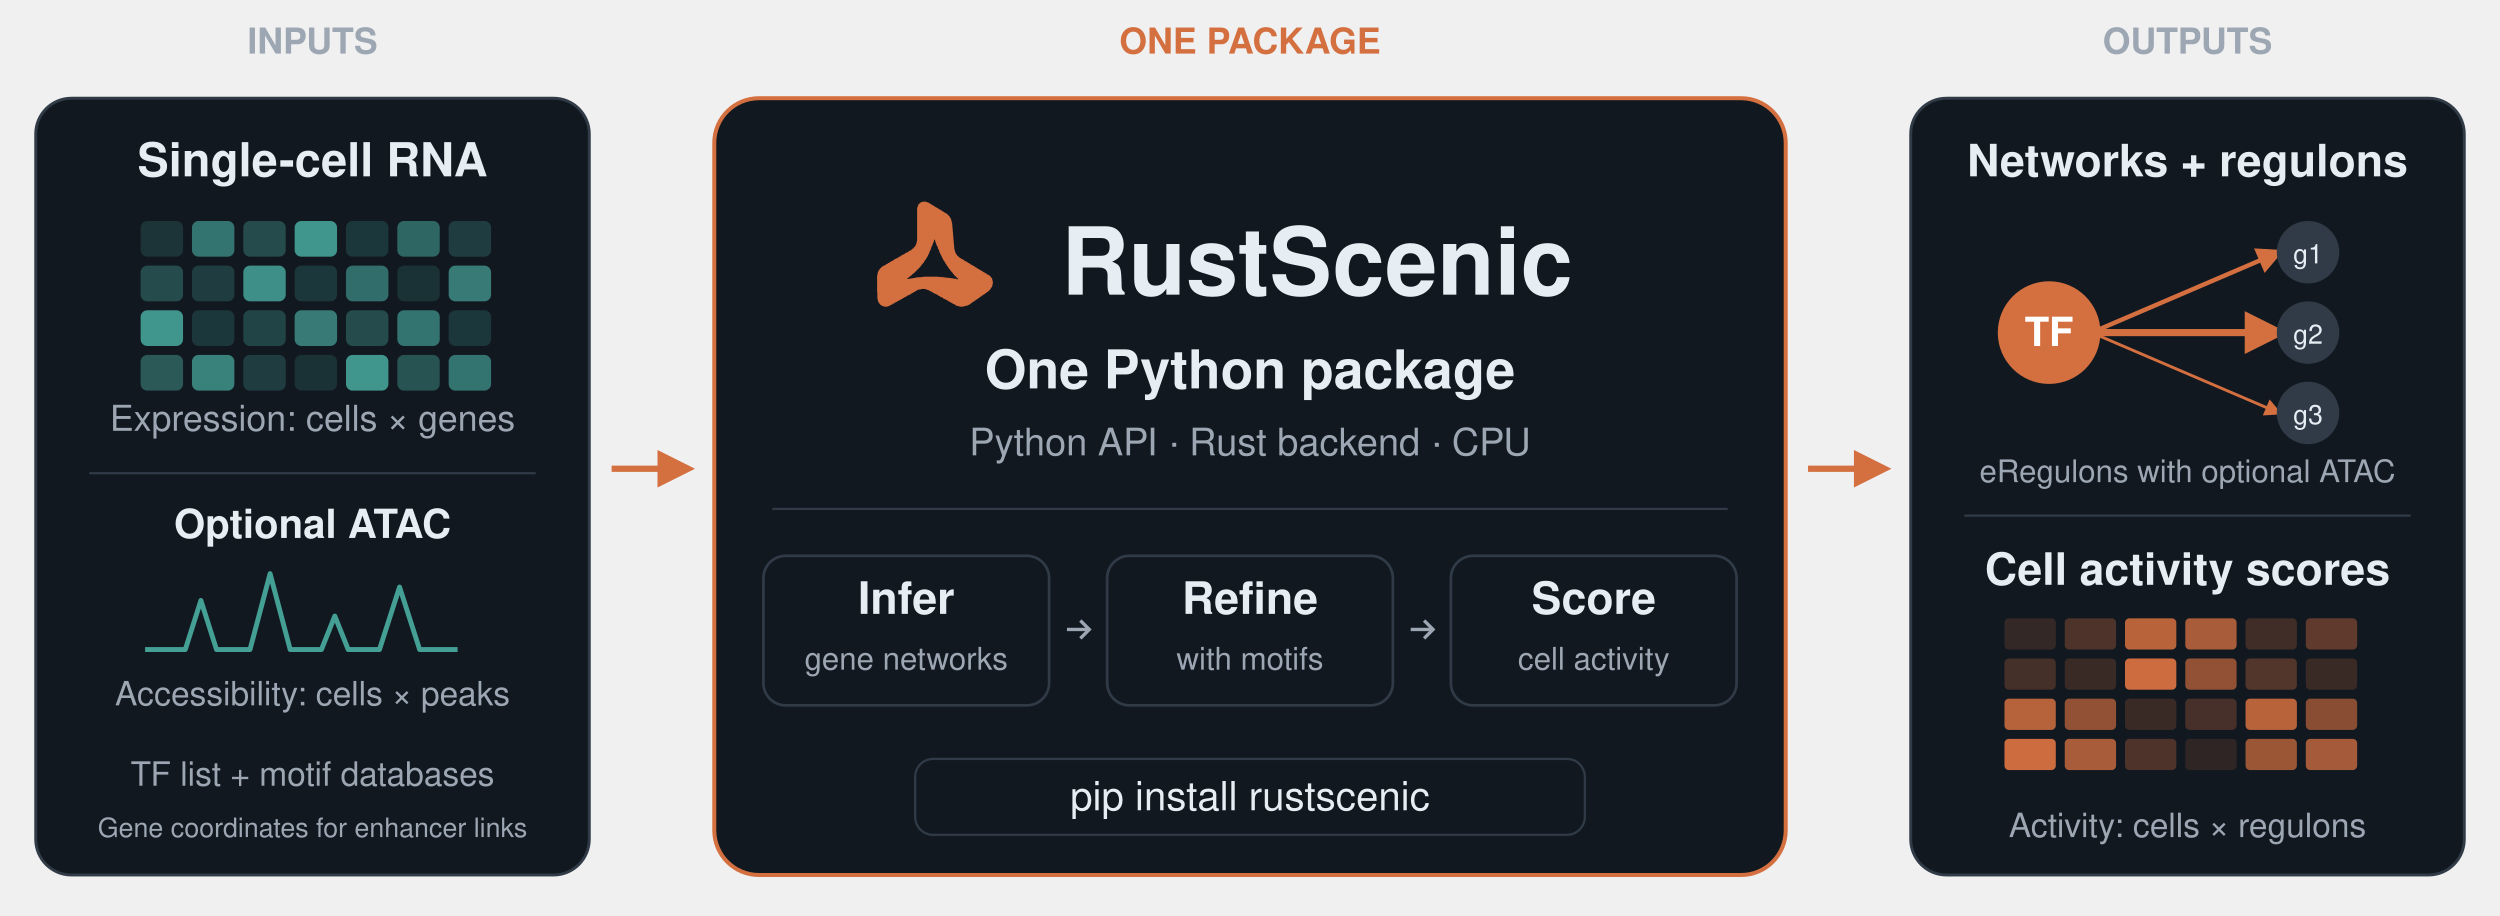
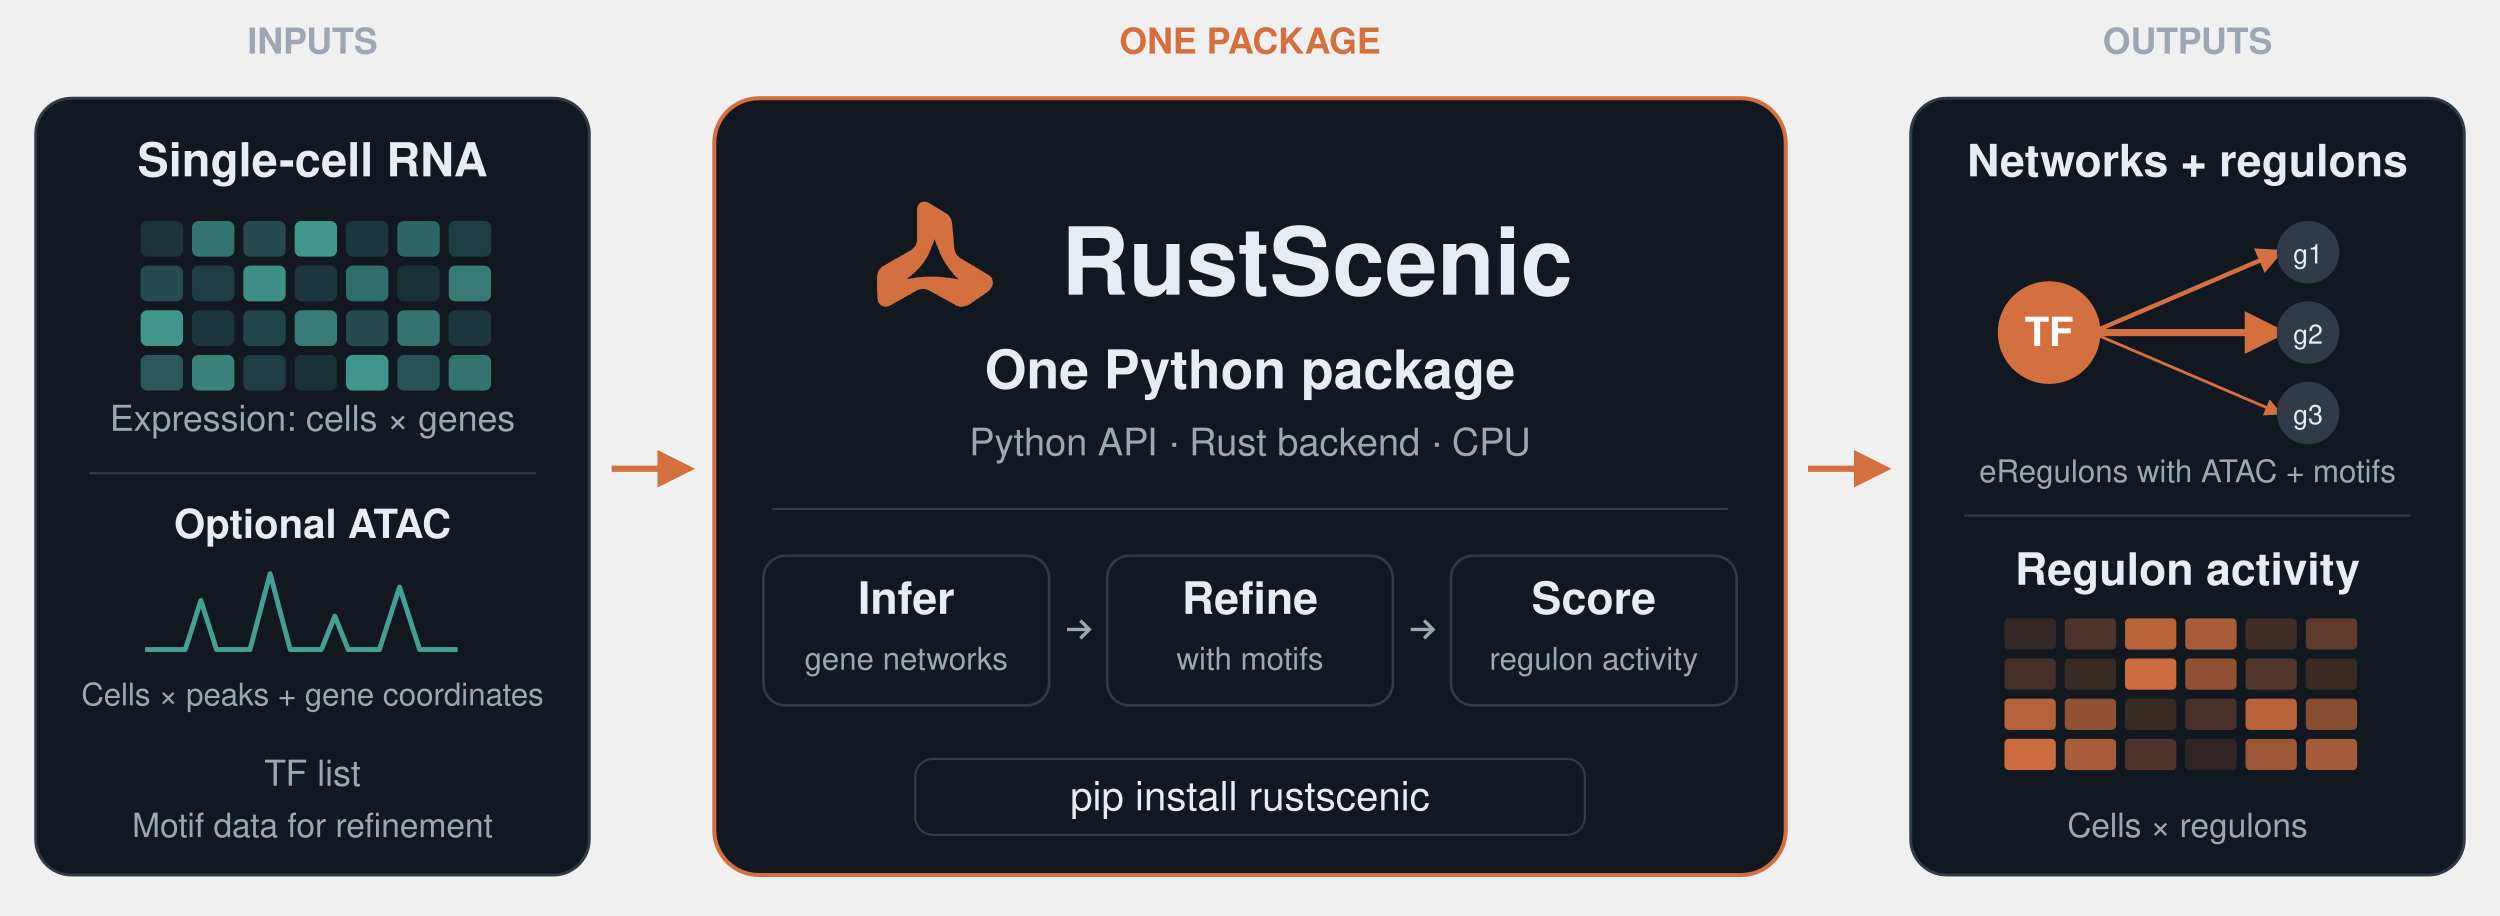
<svg xmlns="http://www.w3.org/2000/svg" width="1120" height="410" viewBox="0 0 1120 410" role="img" aria-labelledby="title desc">
  <defs>
    <marker id="arrow" viewBox="0 0 10 10" refX="8" refY="5" markerWidth="6" markerHeight="6" orient="auto-start-reverse">
      <path d="M 0 0 L 10 5 L 0 10 z" fill="#d46f40" />
    </marker>
  </defs>
  <style>
    text { font-family: -apple-system, BlinkMacSystemFont, 'Segoe UI', Helvetica, Arial, sans-serif; fill: #e6edf3; }
    .label { font-size: 21px; font-weight: 650; }
    .caption { font-size: 16px; fill: #9da7b3; }
    .small { font-size: 14px; fill: #9da7b3; }
    .panel { fill: #111820; stroke: #303b47; stroke-width: 1.3; }
  </style>
  <text x="140" y="24" class="small" text-anchor="middle" style="font-size:16px;font-weight:650;">INPUTS</text>
  <text x="560" y="24" class="small" text-anchor="middle" style="fill:#d46f40;font-size:16px;font-weight:650;">ONE PACKAGE</text>
  <text x="980" y="24" class="small" text-anchor="middle" style="font-size:16px;font-weight:650;">OUTPUTS</text>
  <rect x="16" y="44" width="248" height="348" rx="16" class="panel" />
  <rect x="856" y="44" width="248" height="348" rx="16" class="panel" />
  <rect x="320" y="44" width="480" height="348" rx="20" fill="#111820" stroke="#d46f40" stroke-width="1.8" />
  <path d="M 274 210 H 308" fill="none" stroke="#d46f40" stroke-width="2.8" marker-end="url(#arrow)" />
  <path d="M 810 210 H 844" fill="none" stroke="#d46f40" stroke-width="2.8" marker-end="url(#arrow)" />
  <text x="140" y="79" class="label" text-anchor="middle" style="">Single-cell RNA</text>
  <rect x="63" y="99" width="19" height="16" rx="3" fill="#449f95" opacity="0.2" />
  <rect x="86" y="99" width="19" height="16" rx="3" fill="#449f95" opacity="0.68" />
  <rect x="109" y="99" width="19" height="16" rx="3" fill="#449f95" opacity="0.38" />
  <rect x="132" y="99" width="19" height="16" rx="3" fill="#449f95" opacity="0.93" />
  <rect x="155" y="99" width="19" height="16" rx="3" fill="#449f95" opacity="0.23" />
  <rect x="178" y="99" width="19" height="16" rx="3" fill="#449f95" opacity="0.58" />
  <rect x="201" y="99" width="19" height="16" rx="3" fill="#449f95" opacity="0.28" />
  <rect x="63" y="119" width="19" height="16" rx="3" fill="#449f95" opacity="0.38" />
  <rect x="86" y="119" width="19" height="16" rx="3" fill="#449f95" opacity="0.28" />
  <rect x="109" y="119" width="19" height="16" rx="3" fill="#449f95" opacity="0.88" />
  <rect x="132" y="119" width="19" height="16" rx="3" fill="#449f95" opacity="0.23" />
  <rect x="155" y="119" width="19" height="16" rx="3" fill="#449f95" opacity="0.63" />
  <rect x="178" y="119" width="19" height="16" rx="3" fill="#449f95" opacity="0.18" />
  <rect x="201" y="119" width="19" height="16" rx="3" fill="#449f95" opacity="0.73" />
  <rect x="63" y="139" width="19" height="16" rx="3" fill="#449f95" opacity="0.93" />
  <rect x="86" y="139" width="19" height="16" rx="3" fill="#449f95" opacity="0.23" />
  <rect x="109" y="139" width="19" height="16" rx="3" fill="#449f95" opacity="0.33" />
  <rect x="132" y="139" width="19" height="16" rx="3" fill="#449f95" opacity="0.73" />
  <rect x="155" y="139" width="19" height="16" rx="3" fill="#449f95" opacity="0.38" />
  <rect x="178" y="139" width="19" height="16" rx="3" fill="#449f95" opacity="0.68" />
  <rect x="201" y="139" width="19" height="16" rx="3" fill="#449f95" opacity="0.23" />
  <rect x="63" y="159" width="19" height="16" rx="3" fill="#449f95" opacity="0.48" />
  <rect x="86" y="159" width="19" height="16" rx="3" fill="#449f95" opacity="0.78" />
  <rect x="109" y="159" width="19" height="16" rx="3" fill="#449f95" opacity="0.28" />
  <rect x="132" y="159" width="19" height="16" rx="3" fill="#449f95" opacity="0.18" />
  <rect x="155" y="159" width="19" height="16" rx="3" fill="#449f95" opacity="0.93" />
  <rect x="178" y="159" width="19" height="16" rx="3" fill="#449f95" opacity="0.43" />
  <rect x="201" y="159" width="19" height="16" rx="3" fill="#449f95" opacity="0.68" />
  <text x="140" y="193" class="caption" text-anchor="middle" style="">Expression: cells × genes</text>
  <path d="M 40 212 H 240" fill="none" stroke="#303b47" stroke-width="1" />
  <text x="140" y="241" class="label" text-anchor="middle" style="font-size:18px;">Optional ATAC</text>
  <path d="M 65 291 h 18 l 7 -22 l 7 22 h 15 l 9 -34 l 9 34 h 14 l 6 -15 l 6 15 h 14 l 9 -28 l 9 28 h 17" fill="none" stroke="#449f95" stroke-width="2.2" stroke-linejoin="round" />
-   <text x="140" y="316" class="caption" text-anchor="middle" style="font-size:15px;">Accessibility: cells × peaks</text>
-   <text x="140" y="352" class="caption" text-anchor="middle" style="font-size:15px;">TF list + motif databases</text>
-   <text x="140" y="375" class="small" text-anchor="middle" style="font-size:12px;">Gene coordinates for enhancer links</text>
+   <text x="140" y="316" class="caption" text-anchor="middle" style="font-size:14px;">Cells × peaks + gene coordinates</text>
+   <text x="140" y="352" class="caption" text-anchor="middle" style="font-size:16px;">TF list</text>
+   <text x="140" y="375" class="small" text-anchor="middle" style="font-size:15px;">Motif data for refinement</text>
  <path transform="translate(382 77) scale(.072)" fill="#d46f40" fill-rule="evenodd" d="M 442.323 184.35 L 457.253 186.009 L 457.253 187.668 L 467.207 189.327 L 480.479 195.963 L 482.138 199.281 L 488.774 200.94 L 490.433 204.258 L 497.069 205.917 L 498.728 209.235 L 505.364 210.894 L 507.023 214.212 L 513.659 215.871 L 515.318 219.189 L 521.954 220.848 L 523.613 224.166 L 530.249 225.825 L 531.908 229.143 L 538.544 230.802 L 540.203 234.12 L 546.839 235.779 L 548.498 239.097 L 555.134 240.756 L 561.77 247.392 L 568.406 249.051 L 570.065 252.369 L 586.654 260.664 L 604.903 280.571 L 613.198 297.161 L 616.516 313.751 L 618.175 313.751 L 633.106 484.627 L 634.765 484.627 L 638.083 499.558 L 644.719 512.829 L 648.037 514.488 L 648.037 517.806 L 667.945 536.055 L 674.581 537.714 L 676.24 541.032 L 691.171 547.668 L 697.806 554.304 L 707.76 557.622 L 709.419 560.94 L 716.055 562.599 L 717.714 565.917 L 724.35 567.576 L 726.009 570.894 L 732.645 572.553 L 734.304 575.871 L 757.53 587.484 L 764.166 594.12 L 770.802 595.779 L 772.461 599.097 L 779.097 600.756 L 780.756 604.074 L 787.392 605.733 L 789.051 609.051 L 795.687 610.71 L 797.346 614.028 L 803.982 615.687 L 805.641 619.005 L 812.276 620.664 L 813.935 623.982 L 820.571 625.641 L 822.23 628.959 L 828.866 630.618 L 838.82 638.912 L 848.774 642.23 L 852.092 647.207 L 858.728 650.525 L 858.728 653.843 L 867.023 662.138 L 870.341 678.728 L 872.0 678.728 L 872.0 696.977 L 870.341 696.977 L 868.682 710.249 L 863.705 720.203 L 860.387 721.862 L 860.387 725.18 L 857.069 726.839 L 857.069 730.157 L 840.479 746.747 L 837.161 746.747 L 833.843 751.724 L 825.548 755.041 L 822.23 760.018 L 808.959 766.654 L 805.641 771.631 L 802.323 771.631 L 800.664 774.949 L 792.369 778.267 L 789.051 783.244 L 785.733 783.244 L 784.074 786.562 L 780.756 786.562 L 779.097 789.88 L 765.825 796.516 L 762.507 801.493 L 759.189 801.493 L 757.53 804.811 L 744.258 811.447 L 740.94 816.424 L 737.622 816.424 L 730.986 823.06 L 714.396 831.355 L 692.829 836.332 L 692.829 837.991 L 679.558 837.991 L 679.558 839.65 L 662.968 837.991 L 662.968 836.332 L 646.378 833.014 L 639.742 829.696 L 638.083 826.378 L 621.493 819.742 L 619.834 816.424 L 606.562 811.447 L 604.903 808.129 L 591.631 803.152 L 589.972 799.834 L 561.77 786.562 L 560.111 783.244 L 543.521 776.608 L 541.862 773.29 L 531.908 769.972 L 530.249 766.654 L 498.728 751.724 L 497.069 748.406 L 477.161 740.111 L 475.502 736.793 L 457.253 731.816 L 457.253 730.157 L 448.959 730.157 L 448.959 728.498 L 427.392 728.498 L 427.392 730.157 L 407.484 733.475 L 390.894 741.77 L 389.235 745.088 L 375.963 750.065 L 374.304 753.382 L 364.35 756.7 L 362.691 760.018 L 334.488 773.29 L 332.829 776.608 L 319.558 781.585 L 317.899 784.903 L 307.945 788.221 L 306.286 791.539 L 293.014 796.516 L 291.355 799.834 L 278.083 804.811 L 276.424 808.129 L 263.152 813.106 L 261.493 816.424 L 248.221 821.401 L 246.562 824.719 L 233.29 829.696 L 231.631 833.014 L 218.359 836.332 L 218.359 837.991 L 200.111 839.65 L 200.111 837.991 L 191.816 837.991 L 188.498 834.673 L 180.203 833.014 L 166.931 821.401 L 166.931 818.083 L 163.613 816.424 L 156.977 803.152 L 155.318 789.88 L 153.659 789.88 L 153.659 750.065 L 152.0 750.065 L 152.0 642.23 L 153.659 642.23 L 156.977 623.982 L 163.613 610.71 L 166.931 609.051 L 166.931 605.733 L 183.521 589.143 L 206.747 577.53 L 208.406 574.212 L 218.359 570.894 L 220.018 567.576 L 229.972 564.258 L 239.926 555.963 L 249.88 552.645 L 259.834 544.35 L 284.719 532.737 L 286.378 529.419 L 296.332 526.101 L 306.286 517.806 L 319.558 512.829 L 329.512 504.535 L 342.783 499.558 L 352.737 491.263 L 362.691 487.945 L 374.304 476.332 L 377.622 476.332 L 380.94 469.696 L 387.576 464.719 L 395.871 448.129 L 395.871 443.152 L 399.189 438.175 L 399.189 428.221 L 400.848 428.221 L 400.848 227.484 L 402.507 227.484 L 402.507 217.53 L 405.825 214.212 L 407.484 205.917 L 419.097 192.645 L 432.369 186.009 L 442.323 186.009 Z M 510.341 419.926 L 507.023 423.244 L 503.705 438.175 L 500.387 441.493 L 500.387 446.47 L 497.069 449.788 L 495.41 459.742 L 490.433 466.378 L 483.797 487.945 L 477.161 497.899 L 477.161 502.876 L 460.571 536.055 L 457.253 537.714 L 455.594 544.35 L 452.276 546.009 L 452.276 549.327 L 448.959 550.986 L 442.323 564.258 L 430.71 575.871 L 430.71 579.189 L 422.415 585.825 L 422.415 589.143 L 377.622 633.935 L 374.304 633.935 L 364.35 645.548 L 361.032 645.548 L 356.055 652.184 L 352.737 652.184 L 347.76 658.82 L 344.442 658.82 L 337.806 667.115 L 392.553 658.82 L 392.553 657.161 L 440.664 653.843 L 440.664 652.184 L 531.908 652.184 L 531.908 653.843 L 553.475 653.843 L 553.475 655.502 L 571.724 655.502 L 571.724 657.161 L 611.539 660.479 L 611.539 662.138 L 623.152 662.138 L 623.152 663.797 L 644.719 665.456 L 644.719 667.115 L 656.332 668.774 L 656.332 665.456 L 629.788 640.571 L 629.788 637.253 L 621.493 630.618 L 621.493 627.3 L 606.562 612.369 L 606.562 609.051 L 596.608 599.097 L 596.608 595.779 L 593.29 594.12 L 593.29 590.802 L 589.972 589.143 L 589.972 585.825 L 584.995 582.507 L 583.336 575.871 L 576.7 569.235 L 575.041 562.599 L 571.724 560.94 L 570.065 554.304 L 566.747 552.645 L 540.203 499.558 L 536.885 486.286 L 530.249 476.332 L 530.249 471.355 L 520.295 451.447 L 520.295 446.47 L 518.636 446.47 Z" />
  <text x="590" y="132" class="label" text-anchor="middle" style="font-size:42px;font-weight:700;">RustScenic</text>
  <text x="560" y="174" class="label" text-anchor="middle" style="font-size:24px;">One Python package</text>
  <text x="560" y="204" class="caption" text-anchor="middle" style="font-size:17px;">Python API · Rust backend · CPU</text>
  <path d="M 346 228 H 774" fill="none" stroke="#303b47" stroke-width="1" />
  <rect x="342" y="249" width="128" height="67" rx="10" fill="#111820" stroke="#303b47" stroke-width="1.2" />
  <text x="406" y="275" class="label" text-anchor="middle" style="font-size:20px;">Infer</text>
  <text x="406" y="300" class="small" text-anchor="middle" style="font-size:14px;">gene networks</text>
  <rect x="496" y="249" width="128" height="67" rx="10" fill="#111820" stroke="#303b47" stroke-width="1.2" />
  <text x="560" y="275" class="label" text-anchor="middle" style="font-size:20px;">Refine</text>
  <text x="560" y="300" class="small" text-anchor="middle" style="font-size:14px;">with motifs</text>
  <rect x="650" y="249" width="128" height="67" rx="10" fill="#111820" stroke="#303b47" stroke-width="1.2" />
  <text x="714" y="275" class="label" text-anchor="middle" style="font-size:20px;">Score</text>
-   <text x="714" y="300" class="small" text-anchor="middle" style="font-size:14px;">cell activity</text>
+   <text x="714" y="300" class="small" text-anchor="middle" style="font-size:14px;">regulon activity</text>
  <path d="M 478 282 h 10" fill="none" stroke="#9da7b3" stroke-width="1.5" />
  <path d="M 484 278 l 4 4 l -4 4" fill="none" stroke="#9da7b3" stroke-width="1.5" />
  <path d="M 632 282 h 10" fill="none" stroke="#9da7b3" stroke-width="1.5" />
  <path d="M 638 278 l 4 4 l -4 4" fill="none" stroke="#9da7b3" stroke-width="1.5" />
  <rect x="410" y="340" width="300" height="34" rx="8" fill="#111820" stroke="#303b47" stroke-width="1" />
  <text x="560" y="363" class="caption" text-anchor="middle" style="fill:#e6edf3;font-size:18px;">pip install rustscenic</text>
  <text x="980" y="79" class="label" text-anchor="middle" style="font-size:20px;">Networks + regulons</text>
  <path d="M 937 149 L 1021 113" fill="none" stroke="#d46f40" stroke-width="2" marker-end="url(#arrow)" />
  <circle cx="1034" cy="113" r="14" fill="#303b47" />
  <text x="1034" y="118" class="small" text-anchor="middle" style="fill:#e6edf3;font-size:12px;">g1</text>
  <path d="M 937 149 L 1021 149" fill="none" stroke="#d46f40" stroke-width="3.2" marker-end="url(#arrow)" />
  <circle cx="1034" cy="149" r="14" fill="#303b47" />
  <text x="1034" y="154" class="small" text-anchor="middle" style="fill:#e6edf3;font-size:12px;">g2</text>
  <path d="M 937 149 L 1021 185" fill="none" stroke="#d46f40" stroke-width="1.3" marker-end="url(#arrow)" />
  <circle cx="1034" cy="185" r="14" fill="#303b47" />
  <text x="1034" y="190" class="small" text-anchor="middle" style="fill:#e6edf3;font-size:12px;">g3</text>
  <circle cx="918" cy="149" r="23" fill="#d46f40" />
  <text x="918" y="155" class="label" text-anchor="middle" style="fill:#ffffff;font-size:18px;">TF</text>
-   <text x="980" y="216" class="small" text-anchor="middle" style="font-size:14px;">eRegulons with optional ATAC</text>
+   <text x="980" y="216" class="small" text-anchor="middle" style="font-size:14px;">eRegulons with ATAC + motifs</text>
  <path d="M 880 231 H 1080" fill="none" stroke="#303b47" stroke-width="1" />
-   <text x="980" y="262" class="label" text-anchor="middle" style="font-size:20px;">Cell activity scores</text>
+   <text x="980" y="262" class="label" text-anchor="middle" style="font-size:20px;">Regulon activity</text>
  <rect x="898" y="277" width="23" height="14" rx="2" fill="#d46f40" opacity="0.18" />
  <rect x="925" y="277" width="23" height="14" rx="2" fill="#d46f40" opacity="0.31" />
  <rect x="952" y="277" width="23" height="14" rx="2" fill="#d46f40" opacity="0.86" />
  <rect x="979" y="277" width="23" height="14" rx="2" fill="#d46f40" opacity="0.78" />
  <rect x="1006" y="277" width="23" height="14" rx="2" fill="#d46f40" opacity="0.24" />
  <rect x="1033" y="277" width="23" height="14" rx="2" fill="#d46f40" opacity="0.41" />
  <rect x="898" y="295" width="23" height="14" rx="2" fill="#d46f40" opacity="0.26" />
  <rect x="925" y="295" width="23" height="14" rx="2" fill="#d46f40" opacity="0.21" />
  <rect x="952" y="295" width="23" height="14" rx="2" fill="#d46f40" opacity="0.96" />
  <rect x="979" y="295" width="23" height="14" rx="2" fill="#d46f40" opacity="0.66" />
  <rect x="1006" y="295" width="23" height="14" rx="2" fill="#d46f40" opacity="0.34" />
  <rect x="1033" y="295" width="23" height="14" rx="2" fill="#d46f40" opacity="0.21" />
  <rect x="898" y="313" width="23" height="14" rx="2" fill="#d46f40" opacity="0.84" />
  <rect x="925" y="313" width="23" height="14" rx="2" fill="#d46f40" opacity="0.66" />
  <rect x="952" y="313" width="23" height="14" rx="2" fill="#d46f40" opacity="0.21" />
  <rect x="979" y="313" width="23" height="14" rx="2" fill="#d46f40" opacity="0.28" />
  <rect x="1006" y="313" width="23" height="14" rx="2" fill="#d46f40" opacity="0.86" />
  <rect x="1033" y="313" width="23" height="14" rx="2" fill="#d46f40" opacity="0.61" />
  <rect x="898" y="331" width="23" height="14" rx="2" fill="#d46f40" opacity="0.96" />
  <rect x="925" y="331" width="23" height="14" rx="2" fill="#d46f40" opacity="0.78" />
  <rect x="952" y="331" width="23" height="14" rx="2" fill="#d46f40" opacity="0.31" />
  <rect x="979" y="331" width="23" height="14" rx="2" fill="#d46f40" opacity="0.16" />
  <rect x="1006" y="331" width="23" height="14" rx="2" fill="#d46f40" opacity="0.71" />
  <rect x="1033" y="331" width="23" height="14" rx="2" fill="#d46f40" opacity="0.76" />
-   <text x="980" y="375" class="caption" text-anchor="middle" style="font-size:15px;">Activity: cells × regulons</text>
+   <text x="980" y="375" class="caption" text-anchor="middle" style="font-size:15px;">Cells × regulons</text>
</svg>
